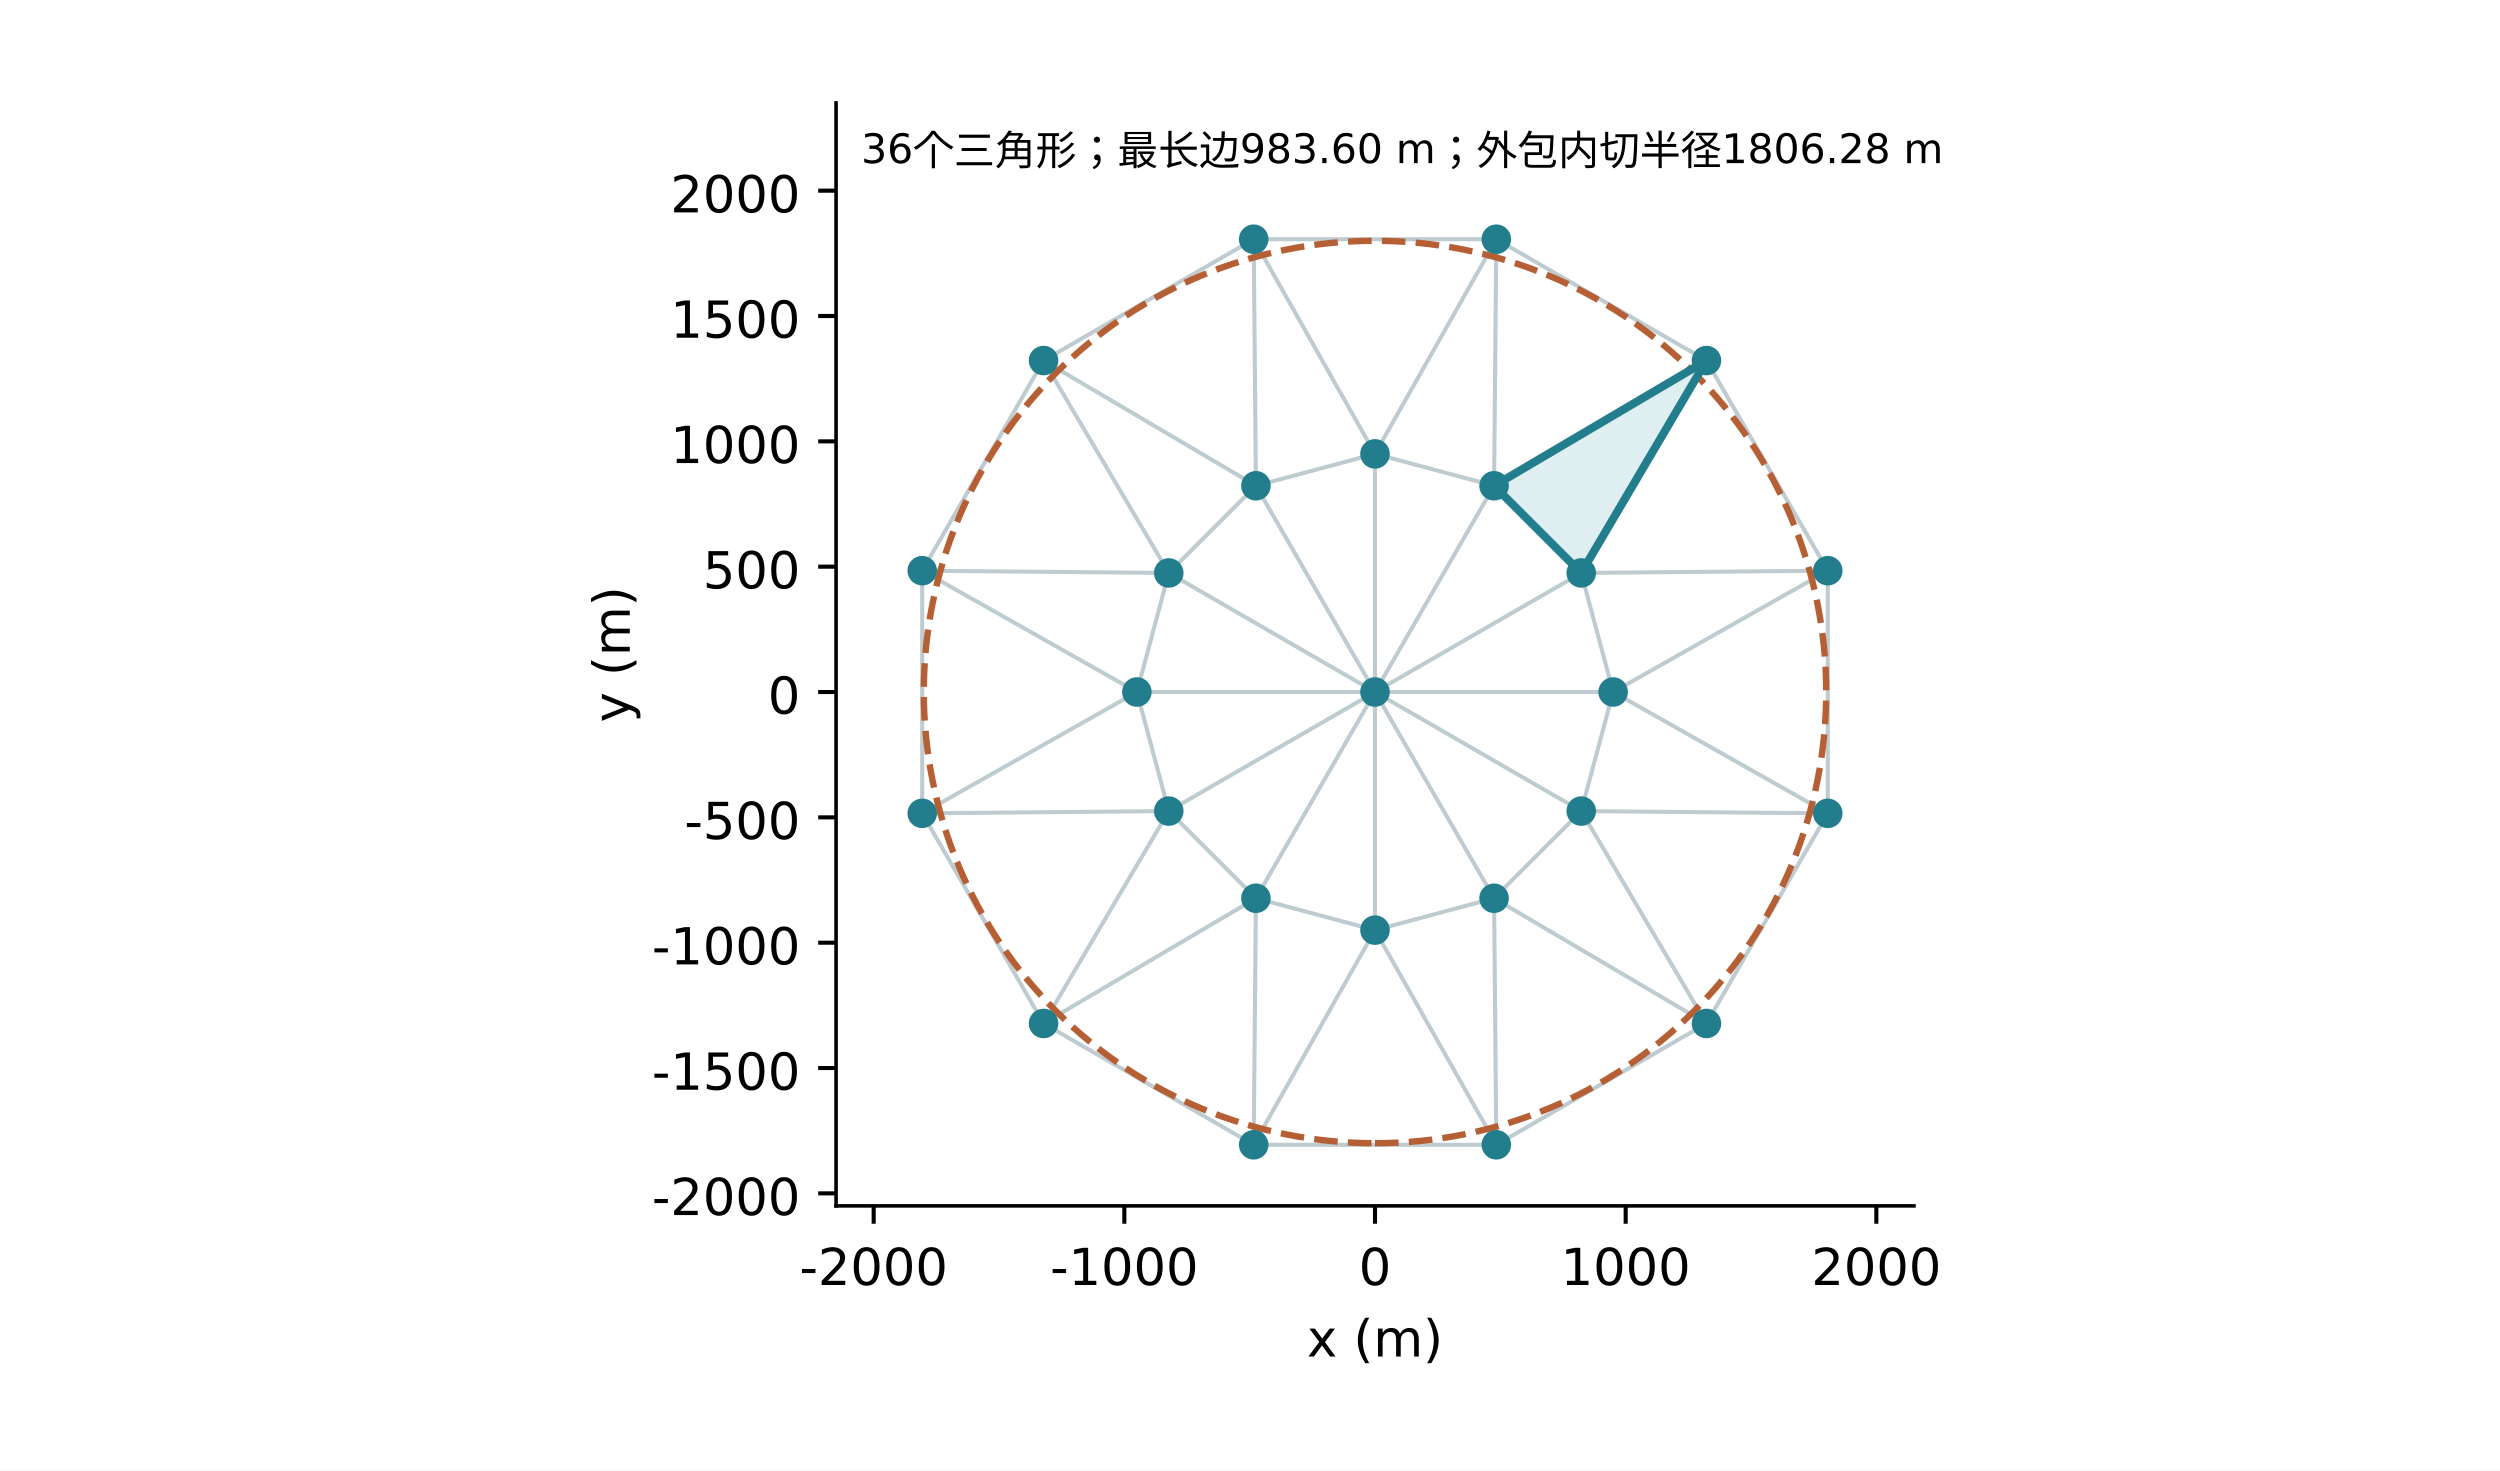
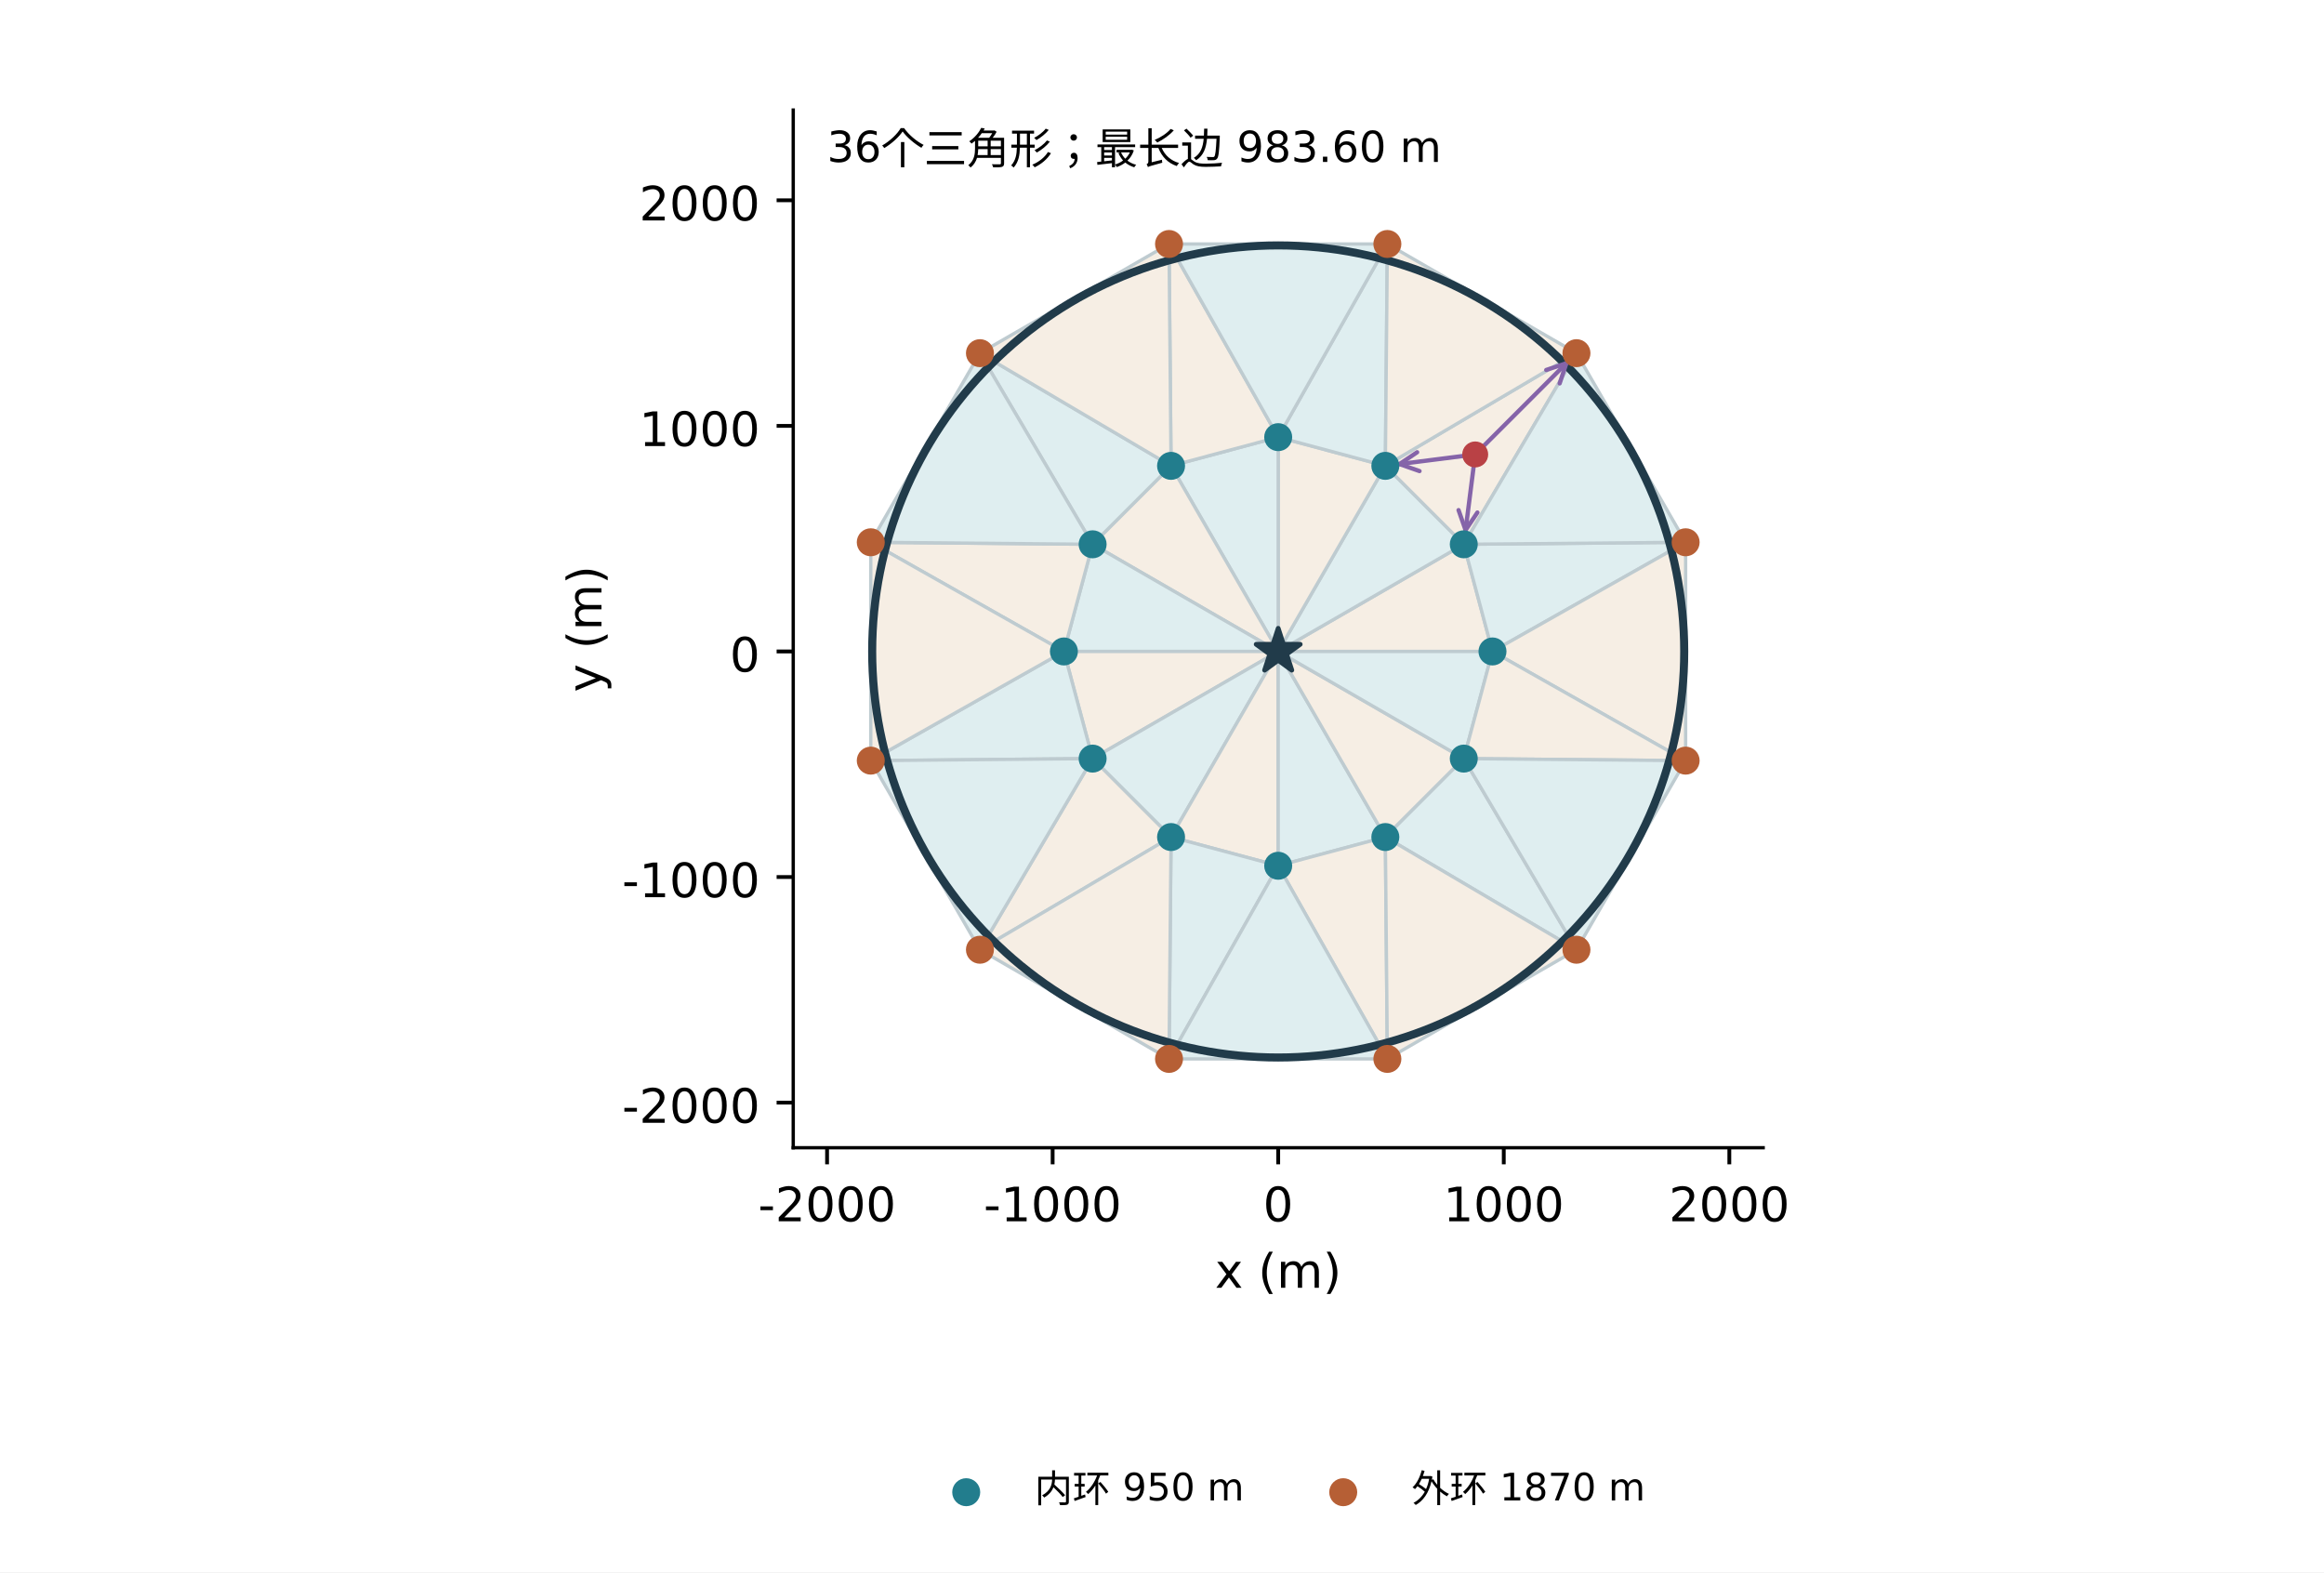
- <svg xmlns="http://www.w3.org/2000/svg" xmlns:xlink="http://www.w3.org/1999/xlink" width="489.6pt" height="288pt" viewBox="0 0 489.6 288" version="1.1">
+ <svg xmlns="http://www.w3.org/2000/svg" xmlns:xlink="http://www.w3.org/1999/xlink" width="489.6pt" height="331.2pt" viewBox="0 0 489.6 331.2" version="1.1">
  <defs>
    <style type="text/css">*{stroke-linejoin: round; stroke-linecap: butt}</style>
  </defs>
  <g id="figure_1">
    <g id="patch_1">
-       <path d="M 0 288  L 489.6 288  L 489.6 0  L 0 0  z " style="fill: #ffffff" />
+       <path d="M 0 331.2  L 489.6 331.2  L 489.6 0  L 0 0  z " style="fill: #ffffff" />
    </g>
    <g id="axes_1">
      <g id="patch_2">
-         <path d="M 163.735 236.16  L 374.825 236.16  L 374.825 20.16  L 163.735 20.16  z " style="fill: #ffffff" />
-       </g>
-       <g id="line2d_1">
-         <path d="M 315.916 135.524  L 269.28 135.524  M 309.668 112.205  L 269.28 135.524  M 309.668 112.205  L 315.916 135.524  M 292.598 95.135  L 269.28 135.524  M 292.598 95.135  L 309.668 112.205  M 269.28 88.887  L 269.28 135.524  M 269.28 88.887  L 292.598 95.135  M 245.962 95.135  L 269.28 135.524  M 245.962 95.135  L 269.28 88.887  M 228.892 112.205  L 269.28 135.524  M 228.892 112.205  L 245.962 95.135  M 222.644 135.524  L 269.28 135.524  M 222.644 135.524  L 228.892 112.205  M 228.892 158.842  L 269.28 135.524  M 228.892 158.842  L 222.644 135.524  M 245.962 175.912  L 269.28 135.524  M 245.962 175.912  L 228.892 158.842  M 269.28 182.16  L 269.28 135.524  M 269.28 182.16  L 245.962 175.912  M 292.598 175.912  L 269.28 135.524  M 292.598 175.912  L 269.28 182.16  M 309.668 158.842  L 269.28 135.524  M 309.668 158.842  L 315.916 135.524  M 309.668 158.842  L 292.598 175.912  M 357.952 111.764  L 315.916 135.524  M 357.952 111.764  L 309.668 112.205  M 334.192 70.611  L 309.668 112.205  M 334.192 70.611  L 292.598 95.135  M 334.192 70.611  L 357.952 111.764  M 293.04 46.852  L 292.598 95.135  M 293.04 46.852  L 269.28 88.887  M 293.04 46.852  L 334.192 70.611  M 245.52 46.852  L 269.28 88.887  M 245.52 46.852  L 245.962 95.135  M 245.52 46.852  L 293.04 46.852  M 204.368 70.611  L 245.962 95.135  M 204.368 70.611  L 228.892 112.205  M 204.368 70.611  L 245.52 46.852  M 180.608 111.764  L 228.892 112.205  M 180.608 111.764  L 222.644 135.524  M 180.608 111.764  L 204.368 70.611  M 180.608 159.283  L 222.644 135.524  M 180.608 159.283  L 228.892 158.842  M 180.608 159.283  L 180.608 111.764  M 204.368 200.436  L 228.892 158.842  M 204.368 200.436  L 245.962 175.912  M 204.368 200.436  L 180.608 159.283  M 245.52 224.196  L 245.962 175.912  M 245.52 224.196  L 269.28 182.16  M 245.52 224.196  L 204.368 200.436  M 293.04 224.196  L 269.28 182.16  M 293.04 224.196  L 292.598 175.912  M 293.04 224.196  L 245.52 224.196  M 334.192 200.436  L 292.598 175.912  M 334.192 200.436  L 309.668 158.842  M 334.192 200.436  L 293.04 224.196  M 357.952 159.283  L 315.916 135.524  M 357.952 159.283  L 309.668 158.842  M 357.952 159.283  L 357.952 111.764  M 357.952 159.283  L 334.192 200.436  L 334.192 200.436  " clip-path="url(#pd0fb7b8cbd)" style="fill: none; stroke: #becbd0; stroke-width: 0.8; stroke-linecap: square" />
+         <path d="M 167.112 241.776  L 371.448 241.776  L 371.448 23.184  L 167.112 23.184  z " style="fill: #ffffff" />
      </g>
      <g id="patch_3">
-         <path d="M 269.28 223.887  C 292.714 223.887 315.192 214.577 331.763 198.006  C 348.333 181.436 357.644 158.958 357.644 135.524  C 357.644 112.089 348.333 89.612 331.763 73.041  C 315.192 56.471 292.714 47.16 269.28 47.16  C 245.846 47.16 223.368 56.471 206.797 73.041  C 190.227 89.612 180.916 112.089 180.916 135.524  C 180.916 158.958 190.227 181.436 206.797 198.006  C 223.368 214.577 245.846 223.887 269.28 223.887  L 269.28 223.887  z " clip-path="url(#pd0fb7b8cbd)" style="fill: none; stroke-dasharray: 4.625,2; stroke-dashoffset: 0; stroke: #b65f35; stroke-width: 1.25; stroke-linejoin: miter" />
+         <path d="M 269.28 137.232  L 314.424 137.232  L 308.376 114.66  z " clip-path="url(#p5af4c590d2)" style="fill: #f6eee4; stroke: #becbd0; stroke-width: 0.7; stroke-linejoin: miter" />
      </g>
      <g id="patch_4">
-         <path d="M 309.668 112.205  L 292.598 95.135  L 334.192 70.611  z " clip-path="url(#pd0fb7b8cbd)" style="fill: #dfeef0; stroke: #227d8d; stroke-width: 1.6; stroke-linejoin: miter" />
+         <path d="M 314.424 137.232  L 308.376 114.66  L 355.114 114.233  z " clip-path="url(#p5af4c590d2)" style="fill: #dfeef0; stroke: #becbd0; stroke-width: 0.7; stroke-linejoin: miter" />
+       </g>
+       <g id="patch_5">
+         <path d="M 314.424 137.232  L 355.114 160.231  L 355.114 114.233  z " clip-path="url(#p5af4c590d2)" style="fill: #f6eee4; stroke: #becbd0; stroke-width: 0.7; stroke-linejoin: miter" />
+       </g>
+       <g id="patch_6">
+         <path d="M 269.28 137.232  L 308.376 114.66  L 291.852 98.136  z " clip-path="url(#p5af4c590d2)" style="fill: #dfeef0; stroke: #becbd0; stroke-width: 0.7; stroke-linejoin: miter" />
+       </g>
+       <g id="patch_7">
+         <path d="M 308.376 114.66  L 291.852 98.136  L 332.115 74.397  z " clip-path="url(#p5af4c590d2)" style="fill: #f6eee4; stroke: #becbd0; stroke-width: 0.7; stroke-linejoin: miter" />
+       </g>
+       <g id="patch_8">
+         <path d="M 308.376 114.66  L 355.114 114.233  L 332.115 74.397  z " clip-path="url(#p5af4c590d2)" style="fill: #dfeef0; stroke: #becbd0; stroke-width: 0.7; stroke-linejoin: miter" />
+       </g>
+       <g id="patch_9">
+         <path d="M 269.28 137.232  L 291.852 98.136  L 269.28 92.088  z " clip-path="url(#p5af4c590d2)" style="fill: #f6eee4; stroke: #becbd0; stroke-width: 0.7; stroke-linejoin: miter" />
+       </g>
+       <g id="patch_10">
+         <path d="M 291.852 98.136  L 269.28 92.088  L 292.279 51.398  z " clip-path="url(#p5af4c590d2)" style="fill: #dfeef0; stroke: #becbd0; stroke-width: 0.7; stroke-linejoin: miter" />
+       </g>
+       <g id="patch_11">
+         <path d="M 291.852 98.136  L 332.115 74.397  L 292.279 51.398  z " clip-path="url(#p5af4c590d2)" style="fill: #f6eee4; stroke: #becbd0; stroke-width: 0.7; stroke-linejoin: miter" />
+       </g>
+       <g id="patch_12">
+         <path d="M 269.28 137.232  L 269.28 92.088  L 246.708 98.136  z " clip-path="url(#p5af4c590d2)" style="fill: #dfeef0; stroke: #becbd0; stroke-width: 0.7; stroke-linejoin: miter" />
+       </g>
+       <g id="patch_13">
+         <path d="M 269.28 92.088  L 246.708 98.136  L 246.281 51.398  z " clip-path="url(#p5af4c590d2)" style="fill: #f6eee4; stroke: #becbd0; stroke-width: 0.7; stroke-linejoin: miter" />
+       </g>
+       <g id="patch_14">
+         <path d="M 269.28 92.088  L 292.279 51.398  L 246.281 51.398  z " clip-path="url(#p5af4c590d2)" style="fill: #dfeef0; stroke: #becbd0; stroke-width: 0.7; stroke-linejoin: miter" />
+       </g>
+       <g id="patch_15">
+         <path d="M 269.28 137.232  L 246.708 98.136  L 230.184 114.66  z " clip-path="url(#p5af4c590d2)" style="fill: #f6eee4; stroke: #becbd0; stroke-width: 0.7; stroke-linejoin: miter" />
+       </g>
+       <g id="patch_16">
+         <path d="M 246.708 98.136  L 230.184 114.66  L 206.445 74.397  z " clip-path="url(#p5af4c590d2)" style="fill: #dfeef0; stroke: #becbd0; stroke-width: 0.7; stroke-linejoin: miter" />
+       </g>
+       <g id="patch_17">
+         <path d="M 246.708 98.136  L 246.281 51.398  L 206.445 74.397  z " clip-path="url(#p5af4c590d2)" style="fill: #f6eee4; stroke: #becbd0; stroke-width: 0.7; stroke-linejoin: miter" />
+       </g>
+       <g id="patch_18">
+         <path d="M 269.28 137.232  L 230.184 114.66  L 224.136 137.232  z " clip-path="url(#p5af4c590d2)" style="fill: #dfeef0; stroke: #becbd0; stroke-width: 0.7; stroke-linejoin: miter" />
+       </g>
+       <g id="patch_19">
+         <path d="M 230.184 114.66  L 224.136 137.232  L 183.446 114.233  z " clip-path="url(#p5af4c590d2)" style="fill: #f6eee4; stroke: #becbd0; stroke-width: 0.7; stroke-linejoin: miter" />
+       </g>
+       <g id="patch_20">
+         <path d="M 230.184 114.66  L 206.445 74.397  L 183.446 114.233  z " clip-path="url(#p5af4c590d2)" style="fill: #dfeef0; stroke: #becbd0; stroke-width: 0.7; stroke-linejoin: miter" />
+       </g>
+       <g id="patch_21">
+         <path d="M 269.28 137.232  L 224.136 137.232  L 230.184 159.804  z " clip-path="url(#p5af4c590d2)" style="fill: #f6eee4; stroke: #becbd0; stroke-width: 0.7; stroke-linejoin: miter" />
+       </g>
+       <g id="patch_22">
+         <path d="M 224.136 137.232  L 230.184 159.804  L 183.446 160.231  z " clip-path="url(#p5af4c590d2)" style="fill: #dfeef0; stroke: #becbd0; stroke-width: 0.7; stroke-linejoin: miter" />
+       </g>
+       <g id="patch_23">
+         <path d="M 224.136 137.232  L 183.446 114.233  L 183.446 160.231  z " clip-path="url(#p5af4c590d2)" style="fill: #f6eee4; stroke: #becbd0; stroke-width: 0.7; stroke-linejoin: miter" />
+       </g>
+       <g id="patch_24">
+         <path d="M 269.28 137.232  L 230.184 159.804  L 246.708 176.328  z " clip-path="url(#p5af4c590d2)" style="fill: #dfeef0; stroke: #becbd0; stroke-width: 0.7; stroke-linejoin: miter" />
+       </g>
+       <g id="patch_25">
+         <path d="M 230.184 159.804  L 246.708 176.328  L 206.445 200.067  z " clip-path="url(#p5af4c590d2)" style="fill: #f6eee4; stroke: #becbd0; stroke-width: 0.7; stroke-linejoin: miter" />
+       </g>
+       <g id="patch_26">
+         <path d="M 230.184 159.804  L 183.446 160.231  L 206.445 200.067  z " clip-path="url(#p5af4c590d2)" style="fill: #dfeef0; stroke: #becbd0; stroke-width: 0.7; stroke-linejoin: miter" />
+       </g>
+       <g id="patch_27">
+         <path d="M 269.28 137.232  L 246.708 176.328  L 269.28 182.376  z " clip-path="url(#p5af4c590d2)" style="fill: #f6eee4; stroke: #becbd0; stroke-width: 0.7; stroke-linejoin: miter" />
+       </g>
+       <g id="patch_28">
+         <path d="M 246.708 176.328  L 269.28 182.376  L 246.281 223.066  z " clip-path="url(#p5af4c590d2)" style="fill: #dfeef0; stroke: #becbd0; stroke-width: 0.7; stroke-linejoin: miter" />
+       </g>
+       <g id="patch_29">
+         <path d="M 246.708 176.328  L 206.445 200.067  L 246.281 223.066  z " clip-path="url(#p5af4c590d2)" style="fill: #f6eee4; stroke: #becbd0; stroke-width: 0.7; stroke-linejoin: miter" />
+       </g>
+       <g id="patch_30">
+         <path d="M 269.28 137.232  L 269.28 182.376  L 291.852 176.328  z " clip-path="url(#p5af4c590d2)" style="fill: #dfeef0; stroke: #becbd0; stroke-width: 0.7; stroke-linejoin: miter" />
+       </g>
+       <g id="patch_31">
+         <path d="M 269.28 182.376  L 291.852 176.328  L 292.279 223.066  z " clip-path="url(#p5af4c590d2)" style="fill: #f6eee4; stroke: #becbd0; stroke-width: 0.7; stroke-linejoin: miter" />
+       </g>
+       <g id="patch_32">
+         <path d="M 269.28 182.376  L 246.281 223.066  L 292.279 223.066  z " clip-path="url(#p5af4c590d2)" style="fill: #dfeef0; stroke: #becbd0; stroke-width: 0.7; stroke-linejoin: miter" />
+       </g>
+       <g id="patch_33">
+         <path d="M 269.28 137.232  L 291.852 176.328  L 308.376 159.804  z " clip-path="url(#p5af4c590d2)" style="fill: #f6eee4; stroke: #becbd0; stroke-width: 0.7; stroke-linejoin: miter" />
+       </g>
+       <g id="patch_34">
+         <path d="M 291.852 176.328  L 308.376 159.804  L 332.115 200.067  z " clip-path="url(#p5af4c590d2)" style="fill: #dfeef0; stroke: #becbd0; stroke-width: 0.7; stroke-linejoin: miter" />
+       </g>
+       <g id="patch_35">
+         <path d="M 291.852 176.328  L 292.279 223.066  L 332.115 200.067  z " clip-path="url(#p5af4c590d2)" style="fill: #f6eee4; stroke: #becbd0; stroke-width: 0.7; stroke-linejoin: miter" />
+       </g>
+       <g id="patch_36">
+         <path d="M 269.28 137.232  L 308.376 159.804  L 314.424 137.232  z " clip-path="url(#p5af4c590d2)" style="fill: #dfeef0; stroke: #becbd0; stroke-width: 0.7; stroke-linejoin: miter" />
+       </g>
+       <g id="patch_37">
+         <path d="M 308.376 159.804  L 314.424 137.232  L 355.114 160.231  z " clip-path="url(#p5af4c590d2)" style="fill: #f6eee4; stroke: #becbd0; stroke-width: 0.7; stroke-linejoin: miter" />
+       </g>
+       <g id="patch_38">
+         <path d="M 308.376 159.804  L 332.115 200.067  L 355.114 160.231  z " clip-path="url(#p5af4c590d2)" style="fill: #dfeef0; stroke: #becbd0; stroke-width: 0.7; stroke-linejoin: miter" />
+       </g>
+       <g id="patch_39">
+         <path d="M 269.28 222.768  C 291.964 222.768 313.723 213.755 329.763 197.715  C 345.803 181.675 354.816 159.916 354.816 137.232  C 354.816 114.548 345.803 92.789 329.763 76.749  C 313.723 60.709 291.964 51.696 269.28 51.696  C 246.596 51.696 224.837 60.709 208.797 76.749  C 192.757 92.789 183.744 114.548 183.744 137.232  C 183.744 159.916 192.757 181.675 208.797 197.715  C 224.837 213.755 246.596 222.768 269.28 222.768  L 269.28 222.768  z " clip-path="url(#p5af4c590d2)" style="fill: none; stroke: #213b4a; stroke-width: 1.7; stroke-linejoin: miter" />
      </g>
      <g id="matplotlib.axis_1">
        <g id="xtick_1">
+           <g id="line2d_1">
+             <defs>
+               <path id="ma05f489f7c" d="M 0 0  L 0 3.5  " style="stroke: #000000; stroke-width: 0.8" />
+             </defs>
+             <g>
+               <use xlink:href="#ma05f489f7c" x="174.24" y="241.776" style="stroke: #000000; stroke-width: 0.8" />
+             </g>
+           </g>
+           <g id="text_1">
+             <text style="font-size: 10px; font-family: 'Alibaba PuHuiTi', 'DejaVu Sans', sans-serif; text-anchor: middle" x="174.24" y="257.276" transform="rotate(-0 174.24 257.276)">-2000</text>
+           </g>
+         </g>
+         <g id="xtick_2">
          <g id="line2d_2">
-             <defs>
-               <path id="m19abf8b2cd" d="M 0 0  L 0 3.5  " style="stroke: #000000; stroke-width: 0.8" />
-             </defs>
-             <g>
-               <use xlink:href="#m19abf8b2cd" x="171.098" y="236.16" style="stroke: #000000; stroke-width: 0.8" />
-             </g>
-           </g>
-           <g id="text_1">
-             <text style="font-size: 10px; font-family: 'Alibaba PuHuiTi', 'DejaVu Sans', sans-serif; text-anchor: middle" x="171.098" y="251.66" transform="rotate(-0 171.0982 251.66)">-2000</text>
-           </g>
-         </g>
-         <g id="xtick_2">
+             <g>
+               <use xlink:href="#ma05f489f7c" x="221.76" y="241.776" style="stroke: #000000; stroke-width: 0.8" />
+             </g>
+           </g>
+           <g id="text_2">
+             <text style="font-size: 10px; font-family: 'Alibaba PuHuiTi', 'DejaVu Sans', sans-serif; text-anchor: middle" x="221.76" y="257.276" transform="rotate(-0 221.76 257.276)">-1000</text>
+           </g>
+         </g>
+         <g id="xtick_3">
          <g id="line2d_3">
            <g>
-               <use xlink:href="#m19abf8b2cd" x="220.189" y="236.16" style="stroke: #000000; stroke-width: 0.8" />
-             </g>
-           </g>
-           <g id="text_2">
-             <text style="font-size: 10px; font-family: 'Alibaba PuHuiTi', 'DejaVu Sans', sans-serif; text-anchor: middle" x="220.189" y="251.66" transform="rotate(-0 220.1891 251.66)">-1000</text>
-           </g>
-         </g>
-         <g id="xtick_3">
+               <use xlink:href="#ma05f489f7c" x="269.28" y="241.776" style="stroke: #000000; stroke-width: 0.8" />
+             </g>
+           </g>
+           <g id="text_3">
+             <text style="font-size: 10px; font-family: 'Alibaba PuHuiTi', 'DejaVu Sans', sans-serif; text-anchor: middle" x="269.28" y="257.276" transform="rotate(-0 269.28 257.276)">0</text>
+           </g>
+         </g>
+         <g id="xtick_4">
          <g id="line2d_4">
            <g>
-               <use xlink:href="#m19abf8b2cd" x="269.28" y="236.16" style="stroke: #000000; stroke-width: 0.8" />
-             </g>
-           </g>
-           <g id="text_3">
-             <text style="font-size: 10px; font-family: 'Alibaba PuHuiTi', 'DejaVu Sans', sans-serif; text-anchor: middle" x="269.28" y="251.66" transform="rotate(-0 269.28 251.66)">0</text>
-           </g>
-         </g>
-         <g id="xtick_4">
+               <use xlink:href="#ma05f489f7c" x="316.8" y="241.776" style="stroke: #000000; stroke-width: 0.8" />
+             </g>
+           </g>
+           <g id="text_4">
+             <text style="font-size: 10px; font-family: 'Alibaba PuHuiTi', 'DejaVu Sans', sans-serif; text-anchor: middle" x="316.8" y="257.276" transform="rotate(-0 316.8 257.276)">1000</text>
+           </g>
+         </g>
+         <g id="xtick_5">
          <g id="line2d_5">
            <g>
-               <use xlink:href="#m19abf8b2cd" x="318.371" y="236.16" style="stroke: #000000; stroke-width: 0.8" />
-             </g>
-           </g>
-           <g id="text_4">
-             <text style="font-size: 10px; font-family: 'Alibaba PuHuiTi', 'DejaVu Sans', sans-serif; text-anchor: middle" x="318.371" y="251.66" transform="rotate(-0 318.3709 251.66)">1000</text>
-           </g>
-         </g>
-         <g id="xtick_5">
-           <g id="line2d_6">
-             <g>
-               <use xlink:href="#m19abf8b2cd" x="367.462" y="236.16" style="stroke: #000000; stroke-width: 0.8" />
+               <use xlink:href="#ma05f489f7c" x="364.32" y="241.776" style="stroke: #000000; stroke-width: 0.8" />
            </g>
          </g>
          <g id="text_5">
-             <text style="font-size: 10px; font-family: 'Alibaba PuHuiTi', 'DejaVu Sans', sans-serif; text-anchor: middle" x="367.462" y="251.66" transform="rotate(-0 367.4618 251.66)">2000</text>
+             <text style="font-size: 10px; font-family: 'Alibaba PuHuiTi', 'DejaVu Sans', sans-serif; text-anchor: middle" x="364.32" y="257.276" transform="rotate(-0 364.32 257.276)">2000</text>
          </g>
        </g>
        <g id="text_6">
-           <text style="font-size: 10px; font-family: 'Alibaba PuHuiTi', 'DejaVu Sans', sans-serif; text-anchor: middle" x="269.28" y="265.66" transform="rotate(-0 269.28 265.66)">x (m)</text>
+           <text style="font-size: 10px; font-family: 'Alibaba PuHuiTi', 'DejaVu Sans', sans-serif; text-anchor: middle" x="269.28" y="271.276" transform="rotate(-0 269.28 271.276)">x (m)</text>
        </g>
      </g>
      <g id="matplotlib.axis_2">
        <g id="ytick_1">
+           <g id="line2d_6">
+             <defs>
+               <path id="mff808ef74d" d="M 0 0  L -3.5 0  " style="stroke: #000000; stroke-width: 0.8" />
+             </defs>
+             <g>
+               <use xlink:href="#mff808ef74d" x="167.112" y="232.272" style="stroke: #000000; stroke-width: 0.8" />
+             </g>
+           </g>
+           <g id="text_7">
+             <text style="font-size: 10px; font-family: 'Alibaba PuHuiTi', 'DejaVu Sans', sans-serif; text-anchor: end" x="160.112" y="236.522" transform="rotate(-0 160.112 236.522)">-2000</text>
+           </g>
+         </g>
+         <g id="ytick_2">
          <g id="line2d_7">
-             <defs>
-               <path id="me16f4e7237" d="M 0 0  L -3.5 0  " style="stroke: #000000; stroke-width: 0.8" />
-             </defs>
-             <g>
-               <use xlink:href="#me16f4e7237" x="163.735" y="233.705" style="stroke: #000000; stroke-width: 0.8" />
-             </g>
-           </g>
-           <g id="text_7">
-             <text style="font-size: 10px; font-family: 'Alibaba PuHuiTi', 'DejaVu Sans', sans-serif; text-anchor: end" x="156.735" y="237.955" transform="rotate(-0 156.7345 237.9555)">-2000</text>
-           </g>
-         </g>
-         <g id="ytick_2">
+             <g>
+               <use xlink:href="#mff808ef74d" x="167.112" y="184.752" style="stroke: #000000; stroke-width: 0.8" />
+             </g>
+           </g>
+           <g id="text_8">
+             <text style="font-size: 10px; font-family: 'Alibaba PuHuiTi', 'DejaVu Sans', sans-serif; text-anchor: end" x="160.112" y="189.002" transform="rotate(-0 160.112 189.002)">-1000</text>
+           </g>
+         </g>
+         <g id="ytick_3">
          <g id="line2d_8">
            <g>
-               <use xlink:href="#me16f4e7237" x="163.735" y="209.16" style="stroke: #000000; stroke-width: 0.8" />
-             </g>
-           </g>
-           <g id="text_8">
-             <text style="font-size: 10px; font-family: 'Alibaba PuHuiTi', 'DejaVu Sans', sans-serif; text-anchor: end" x="156.735" y="213.41" transform="rotate(-0 156.7345 213.41)">-1500</text>
-           </g>
-         </g>
-         <g id="ytick_3">
+               <use xlink:href="#mff808ef74d" x="167.112" y="137.232" style="stroke: #000000; stroke-width: 0.8" />
+             </g>
+           </g>
+           <g id="text_9">
+             <text style="font-size: 10px; font-family: 'Alibaba PuHuiTi', 'DejaVu Sans', sans-serif; text-anchor: end" x="160.112" y="141.482" transform="rotate(-0 160.112 141.482)">0</text>
+           </g>
+         </g>
+         <g id="ytick_4">
          <g id="line2d_9">
            <g>
-               <use xlink:href="#me16f4e7237" x="163.735" y="184.615" style="stroke: #000000; stroke-width: 0.8" />
-             </g>
-           </g>
-           <g id="text_9">
-             <text style="font-size: 10px; font-family: 'Alibaba PuHuiTi', 'DejaVu Sans', sans-serif; text-anchor: end" x="156.735" y="188.865" transform="rotate(-0 156.7345 188.8645)">-1000</text>
-           </g>
-         </g>
-         <g id="ytick_4">
+               <use xlink:href="#mff808ef74d" x="167.112" y="89.712" style="stroke: #000000; stroke-width: 0.8" />
+             </g>
+           </g>
+           <g id="text_10">
+             <text style="font-size: 10px; font-family: 'Alibaba PuHuiTi', 'DejaVu Sans', sans-serif; text-anchor: end" x="160.112" y="93.962" transform="rotate(-0 160.112 93.962)">1000</text>
+           </g>
+         </g>
+         <g id="ytick_5">
          <g id="line2d_10">
            <g>
-               <use xlink:href="#me16f4e7237" x="163.735" y="160.069" style="stroke: #000000; stroke-width: 0.8" />
-             </g>
-           </g>
-           <g id="text_10">
-             <text style="font-size: 10px; font-family: 'Alibaba PuHuiTi', 'DejaVu Sans', sans-serif; text-anchor: end" x="156.735" y="164.319" transform="rotate(-0 156.7345 164.3191)">-500</text>
-           </g>
-         </g>
-         <g id="ytick_5">
-           <g id="line2d_11">
-             <g>
-               <use xlink:href="#me16f4e7237" x="163.735" y="135.524" style="stroke: #000000; stroke-width: 0.8" />
+               <use xlink:href="#mff808ef74d" x="167.112" y="42.192" style="stroke: #000000; stroke-width: 0.8" />
            </g>
          </g>
          <g id="text_11">
-             <text style="font-size: 10px; font-family: 'Alibaba PuHuiTi', 'DejaVu Sans', sans-serif; text-anchor: end" x="156.735" y="139.774" transform="rotate(-0 156.7345 139.7736)">0</text>
-           </g>
-         </g>
-         <g id="ytick_6">
-           <g id="line2d_12">
-             <g>
-               <use xlink:href="#me16f4e7237" x="163.735" y="110.978" style="stroke: #000000; stroke-width: 0.8" />
-             </g>
-           </g>
-           <g id="text_12">
-             <text style="font-size: 10px; font-family: 'Alibaba PuHuiTi', 'DejaVu Sans', sans-serif; text-anchor: end" x="156.735" y="115.228" transform="rotate(-0 156.7345 115.2282)">500</text>
-           </g>
-         </g>
-         <g id="ytick_7">
-           <g id="line2d_13">
-             <g>
-               <use xlink:href="#me16f4e7237" x="163.735" y="86.433" style="stroke: #000000; stroke-width: 0.8" />
-             </g>
-           </g>
-           <g id="text_13">
-             <text style="font-size: 10px; font-family: 'Alibaba PuHuiTi', 'DejaVu Sans', sans-serif; text-anchor: end" x="156.735" y="90.683" transform="rotate(-0 156.7345 90.68273)">1000</text>
-           </g>
-         </g>
-         <g id="ytick_8">
-           <g id="line2d_14">
-             <g>
-               <use xlink:href="#me16f4e7237" x="163.735" y="61.887" style="stroke: #000000; stroke-width: 0.8" />
-             </g>
-           </g>
-           <g id="text_14">
-             <text style="font-size: 10px; font-family: 'Alibaba PuHuiTi', 'DejaVu Sans', sans-serif; text-anchor: end" x="156.735" y="66.137" transform="rotate(-0 156.7345 66.13727)">1500</text>
-           </g>
-         </g>
-         <g id="ytick_9">
-           <g id="line2d_15">
-             <g>
-               <use xlink:href="#me16f4e7237" x="163.735" y="37.342" style="stroke: #000000; stroke-width: 0.8" />
-             </g>
-           </g>
-           <g id="text_15">
-             <text style="font-size: 10px; font-family: 'Alibaba PuHuiTi', 'DejaVu Sans', sans-serif; text-anchor: end" x="156.735" y="41.592" transform="rotate(-0 156.7345 41.59182)">2000</text>
-           </g>
-         </g>
-         <g id="text_16">
-           <text style="font-size: 10px; font-family: 'Alibaba PuHuiTi', 'DejaVu Sans', sans-serif; text-anchor: middle" x="123.335" y="128.16" transform="rotate(-90 123.3345 128.16)">y (m)</text>
-         </g>
-       </g>
-       <g id="line2d_16" />
-       <g id="patch_5">
-         <path d="M 163.735 236.16  L 163.735 20.16  " style="fill: none; stroke: #000000; stroke-width: 0.7; stroke-linejoin: miter; stroke-linecap: square" />
-       </g>
-       <g id="patch_6">
-         <path d="M 163.735 236.16  L 374.825 236.16  " style="fill: none; stroke: #000000; stroke-width: 0.7; stroke-linejoin: miter; stroke-linecap: square" />
-       </g>
-       <g id="text_17">
-         <text style="font-size: 8px; font-family: 'Alibaba PuHuiTi', 'DejaVu Sans', sans-serif; text-anchor: start" x="168.644" y="31.942" transform="rotate(-0 168.6436 31.94182)">36个三角形；最长边983.60 m；外包内切半径1806.28 m</text>
+             <text style="font-size: 10px; font-family: 'Alibaba PuHuiTi', 'DejaVu Sans', sans-serif; text-anchor: end" x="160.112" y="46.442" transform="rotate(-0 160.112 46.442)">2000</text>
+           </g>
+         </g>
+         <g id="text_12">
+           <text style="font-size: 10px; font-family: 'Alibaba PuHuiTi', 'DejaVu Sans', sans-serif; text-anchor: middle" x="126.712" y="132.48" transform="rotate(-90 126.712 132.48)">y (m)</text>
+         </g>
+       </g>
+       <g id="patch_40">
+         <path d="M 167.112 241.776  L 167.112 23.184  " style="fill: none; stroke: #000000; stroke-width: 0.7; stroke-linejoin: miter; stroke-linecap: square" />
+       </g>
+       <g id="patch_41">
+         <path d="M 167.112 241.776  L 371.448 241.776  " style="fill: none; stroke: #000000; stroke-width: 0.7; stroke-linejoin: miter; stroke-linecap: square" />
+       </g>
+       <g id="patch_42">
+         <path d="M 310.529 97.714  Q 309.578 105.196 308.754 111.68  " style="fill: none; stroke: #8564a9; stroke-width: 0.9; stroke-linecap: round" />
+         <path d="M 311.243 107.964  L 308.754 111.68  L 307.275 107.46  " style="fill: none; stroke: #8564a9; stroke-width: 0.9; stroke-linecap: round" />
+       </g>
+       <g id="patch_43">
+         <path d="M 308.798 95.983  Q 301.316 96.934 294.832 97.758  " style="fill: none; stroke: #8564a9; stroke-width: 0.9; stroke-linecap: round" />
+         <path d="M 299.052 99.237  L 294.832 97.758  L 298.548 95.269  " style="fill: none; stroke: #8564a9; stroke-width: 0.9; stroke-linecap: round" />
+       </g>
+       <g id="patch_44">
+         <path d="M 312.195 94.317  Q 321.449 85.063 329.991 76.521  " style="fill: none; stroke: #8564a9; stroke-width: 0.9; stroke-linecap: round" />
+         <path d="M 325.748 77.935  L 329.991 76.521  L 328.577 80.764  " style="fill: none; stroke: #8564a9; stroke-width: 0.9; stroke-linecap: round" />
+       </g>
+       <g id="text_13">
+         <text style="font-size: 9px; font-family: 'Alibaba PuHuiTi', 'DejaVu Sans', sans-serif; text-anchor: start" x="174.24" y="34.114" transform="rotate(-0 174.24 34.1136)">36个三角形；最长边 983.60 m</text>
      </g>
      <g id="PathCollection_1">
        <defs>
-           <path id="m9d6998762d" d="M 0 2.398  C 0.636 2.398 1.246 2.145 1.696 1.696  C 2.145 1.246 2.398 0.636 2.398 0  C 2.398 -0.636 2.145 -1.246 1.696 -1.696  C 1.246 -2.145 0.636 -2.398 0 -2.398  C -0.636 -2.398 -1.246 -2.145 -1.696 -1.696  C -2.145 -1.246 -2.398 -0.636 -2.398 0  C -2.398 0.636 -2.145 1.246 -1.696 1.696  C -1.246 2.145 -0.636 2.398 0 2.398  z " style="stroke: #227d8d" />
+           <path id="mc7d1aa209c" d="M 0 2.449  C 0.65 2.449 1.273 2.191 1.732 1.732  C 2.191 1.273 2.449 0.65 2.449 0  C 2.449 -0.65 2.191 -1.273 1.732 -1.732  C 1.273 -2.191 0.65 -2.449 0 -2.449  C -0.65 -2.449 -1.273 -2.191 -1.732 -1.732  C -2.191 -1.273 -2.449 -0.65 -2.449 0  C -2.449 0.65 -2.191 1.273 -1.732 1.732  C -1.273 2.191 -0.65 2.449 0 2.449  z " style="stroke: #227d8d" />
        </defs>
-         <g clip-path="url(#pd0fb7b8cbd)">
-           <use xlink:href="#m9d6998762d" x="269.28" y="135.524" style="fill: #227d8d; stroke: #227d8d" />
-           <use xlink:href="#m9d6998762d" x="315.916" y="135.524" style="fill: #227d8d; stroke: #227d8d" />
-           <use xlink:href="#m9d6998762d" x="309.668" y="112.205" style="fill: #227d8d; stroke: #227d8d" />
-           <use xlink:href="#m9d6998762d" x="292.598" y="95.135" style="fill: #227d8d; stroke: #227d8d" />
-           <use xlink:href="#m9d6998762d" x="269.28" y="88.887" style="fill: #227d8d; stroke: #227d8d" />
-           <use xlink:href="#m9d6998762d" x="245.962" y="95.135" style="fill: #227d8d; stroke: #227d8d" />
-           <use xlink:href="#m9d6998762d" x="228.892" y="112.205" style="fill: #227d8d; stroke: #227d8d" />
-           <use xlink:href="#m9d6998762d" x="222.644" y="135.524" style="fill: #227d8d; stroke: #227d8d" />
-           <use xlink:href="#m9d6998762d" x="228.892" y="158.842" style="fill: #227d8d; stroke: #227d8d" />
-           <use xlink:href="#m9d6998762d" x="245.962" y="175.912" style="fill: #227d8d; stroke: #227d8d" />
-           <use xlink:href="#m9d6998762d" x="269.28" y="182.16" style="fill: #227d8d; stroke: #227d8d" />
-           <use xlink:href="#m9d6998762d" x="292.598" y="175.912" style="fill: #227d8d; stroke: #227d8d" />
-           <use xlink:href="#m9d6998762d" x="309.668" y="158.842" style="fill: #227d8d; stroke: #227d8d" />
-           <use xlink:href="#m9d6998762d" x="357.952" y="111.764" style="fill: #227d8d; stroke: #227d8d" />
-           <use xlink:href="#m9d6998762d" x="334.192" y="70.611" style="fill: #227d8d; stroke: #227d8d" />
-           <use xlink:href="#m9d6998762d" x="293.04" y="46.852" style="fill: #227d8d; stroke: #227d8d" />
-           <use xlink:href="#m9d6998762d" x="245.52" y="46.852" style="fill: #227d8d; stroke: #227d8d" />
-           <use xlink:href="#m9d6998762d" x="204.368" y="70.611" style="fill: #227d8d; stroke: #227d8d" />
-           <use xlink:href="#m9d6998762d" x="180.608" y="111.764" style="fill: #227d8d; stroke: #227d8d" />
-           <use xlink:href="#m9d6998762d" x="180.608" y="159.283" style="fill: #227d8d; stroke: #227d8d" />
-           <use xlink:href="#m9d6998762d" x="204.368" y="200.436" style="fill: #227d8d; stroke: #227d8d" />
-           <use xlink:href="#m9d6998762d" x="245.52" y="224.196" style="fill: #227d8d; stroke: #227d8d" />
-           <use xlink:href="#m9d6998762d" x="293.04" y="224.196" style="fill: #227d8d; stroke: #227d8d" />
-           <use xlink:href="#m9d6998762d" x="334.192" y="200.436" style="fill: #227d8d; stroke: #227d8d" />
-           <use xlink:href="#m9d6998762d" x="357.952" y="159.283" style="fill: #227d8d; stroke: #227d8d" />
+         <g clip-path="url(#p5af4c590d2)">
+           <use xlink:href="#mc7d1aa209c" x="314.424" y="137.232" style="fill: #227d8d; stroke: #227d8d" />
+           <use xlink:href="#mc7d1aa209c" x="308.376" y="114.66" style="fill: #227d8d; stroke: #227d8d" />
+           <use xlink:href="#mc7d1aa209c" x="291.852" y="98.136" style="fill: #227d8d; stroke: #227d8d" />
+           <use xlink:href="#mc7d1aa209c" x="269.28" y="92.088" style="fill: #227d8d; stroke: #227d8d" />
+           <use xlink:href="#mc7d1aa209c" x="246.708" y="98.136" style="fill: #227d8d; stroke: #227d8d" />
+           <use xlink:href="#mc7d1aa209c" x="230.184" y="114.66" style="fill: #227d8d; stroke: #227d8d" />
+           <use xlink:href="#mc7d1aa209c" x="224.136" y="137.232" style="fill: #227d8d; stroke: #227d8d" />
+           <use xlink:href="#mc7d1aa209c" x="230.184" y="159.804" style="fill: #227d8d; stroke: #227d8d" />
+           <use xlink:href="#mc7d1aa209c" x="246.708" y="176.328" style="fill: #227d8d; stroke: #227d8d" />
+           <use xlink:href="#mc7d1aa209c" x="269.28" y="182.376" style="fill: #227d8d; stroke: #227d8d" />
+           <use xlink:href="#mc7d1aa209c" x="291.852" y="176.328" style="fill: #227d8d; stroke: #227d8d" />
+           <use xlink:href="#mc7d1aa209c" x="308.376" y="159.804" style="fill: #227d8d; stroke: #227d8d" />
+         </g>
+       </g>
+       <g id="PathCollection_2">
+         <defs>
+           <path id="mf5048ad388" d="M 0 2.449  C 0.65 2.449 1.273 2.191 1.732 1.732  C 2.191 1.273 2.449 0.65 2.449 0  C 2.449 -0.65 2.191 -1.273 1.732 -1.732  C 1.273 -2.191 0.65 -2.449 0 -2.449  C -0.65 -2.449 -1.273 -2.191 -1.732 -1.732  C -2.191 -1.273 -2.449 -0.65 -2.449 0  C -2.449 0.65 -2.191 1.273 -1.732 1.732  C -1.273 2.191 -0.65 2.449 0 2.449  z " style="stroke: #b65f35" />
+         </defs>
+         <g clip-path="url(#p5af4c590d2)">
+           <use xlink:href="#mf5048ad388" x="355.114" y="114.233" style="fill: #b65f35; stroke: #b65f35" />
+           <use xlink:href="#mf5048ad388" x="332.115" y="74.397" style="fill: #b65f35; stroke: #b65f35" />
+           <use xlink:href="#mf5048ad388" x="292.279" y="51.398" style="fill: #b65f35; stroke: #b65f35" />
+           <use xlink:href="#mf5048ad388" x="246.281" y="51.398" style="fill: #b65f35; stroke: #b65f35" />
+           <use xlink:href="#mf5048ad388" x="206.445" y="74.397" style="fill: #b65f35; stroke: #b65f35" />
+           <use xlink:href="#mf5048ad388" x="183.446" y="114.233" style="fill: #b65f35; stroke: #b65f35" />
+           <use xlink:href="#mf5048ad388" x="183.446" y="160.231" style="fill: #b65f35; stroke: #b65f35" />
+           <use xlink:href="#mf5048ad388" x="206.445" y="200.067" style="fill: #b65f35; stroke: #b65f35" />
+           <use xlink:href="#mf5048ad388" x="246.281" y="223.066" style="fill: #b65f35; stroke: #b65f35" />
+           <use xlink:href="#mf5048ad388" x="292.279" y="223.066" style="fill: #b65f35; stroke: #b65f35" />
+           <use xlink:href="#mf5048ad388" x="332.115" y="200.067" style="fill: #b65f35; stroke: #b65f35" />
+           <use xlink:href="#mf5048ad388" x="355.114" y="160.231" style="fill: #b65f35; stroke: #b65f35" />
+         </g>
+       </g>
+       <g id="PathCollection_3">
+         <defs>
+           <path id="m95de1c238d" d="M 0 -4.873  L -1.094 -1.506  L -4.635 -1.506  L -1.77 0.575  L -2.865 3.943  L -0 1.861  L 2.865 3.943  L 1.77 0.575  L 4.635 -1.506  L 1.094 -1.506  z " style="stroke: #213b4a" />
+         </defs>
+         <g clip-path="url(#p5af4c590d2)">
+           <use xlink:href="#m95de1c238d" x="269.28" y="137.232" style="fill: #213b4a; stroke: #213b4a" />
+         </g>
+       </g>
+       <g id="PathCollection_4">
+         <defs>
+           <path id="mbd567e51e0" d="M 0 2.236  C 0.593 2.236 1.162 2 1.581 1.581  C 2 1.162 2.236 0.593 2.236 0  C 2.236 -0.593 2 -1.162 1.581 -1.581  C 1.162 -2 0.593 -2.236 0 -2.236  C -0.593 -2.236 -1.162 -2 -1.581 -1.581  C -2 -1.162 -2.236 -0.593 -2.236 0  C -2.236 0.593 -2 1.162 -1.581 1.581  C -1.162 2 -0.593 2.236 0 2.236  z " style="stroke: #b94145" />
+         </defs>
+         <g clip-path="url(#p5af4c590d2)">
+           <use xlink:href="#mbd567e51e0" x="310.781" y="95.731" style="fill: #b94145; stroke: #b94145" />
+         </g>
+       </g>
+       <g id="legend_1">
+         <g id="PathCollection_5">
+           <g>
+             <use xlink:href="#mc7d1aa209c" x="203.555" y="314.341" style="fill: #227d8d; stroke: #227d8d" />
+           </g>
+         </g>
+         <g id="text_14">
+           <text style="font-size: 8px; font-family: 'Alibaba PuHuiTi', 'DejaVu Sans', sans-serif; text-anchor: start" x="217.955" y="316.441" transform="rotate(-0 217.955 316.441)">内环 950 m</text>
+         </g>
+         <g id="PathCollection_6">
+           <g>
+             <use xlink:href="#mf5048ad388" x="282.98" y="314.341" style="fill: #b65f35; stroke: #b65f35" />
+           </g>
+         </g>
+         <g id="text_15">
+           <text style="font-size: 8px; font-family: 'Alibaba PuHuiTi', 'DejaVu Sans', sans-serif; text-anchor: start" x="297.38" y="316.441" transform="rotate(-0 297.38 316.441)">外环 1870 m</text>
        </g>
      </g>
    </g>
  </g>
  <defs>
-     <clipPath id="pd0fb7b8cbd">
-       <rect x="163.735" y="20.16" width="211.091" height="216" />
+     <clipPath id="p5af4c590d2">
+       <rect x="167.112" y="23.184" width="204.336" height="218.592" />
    </clipPath>
  </defs>
</svg>
